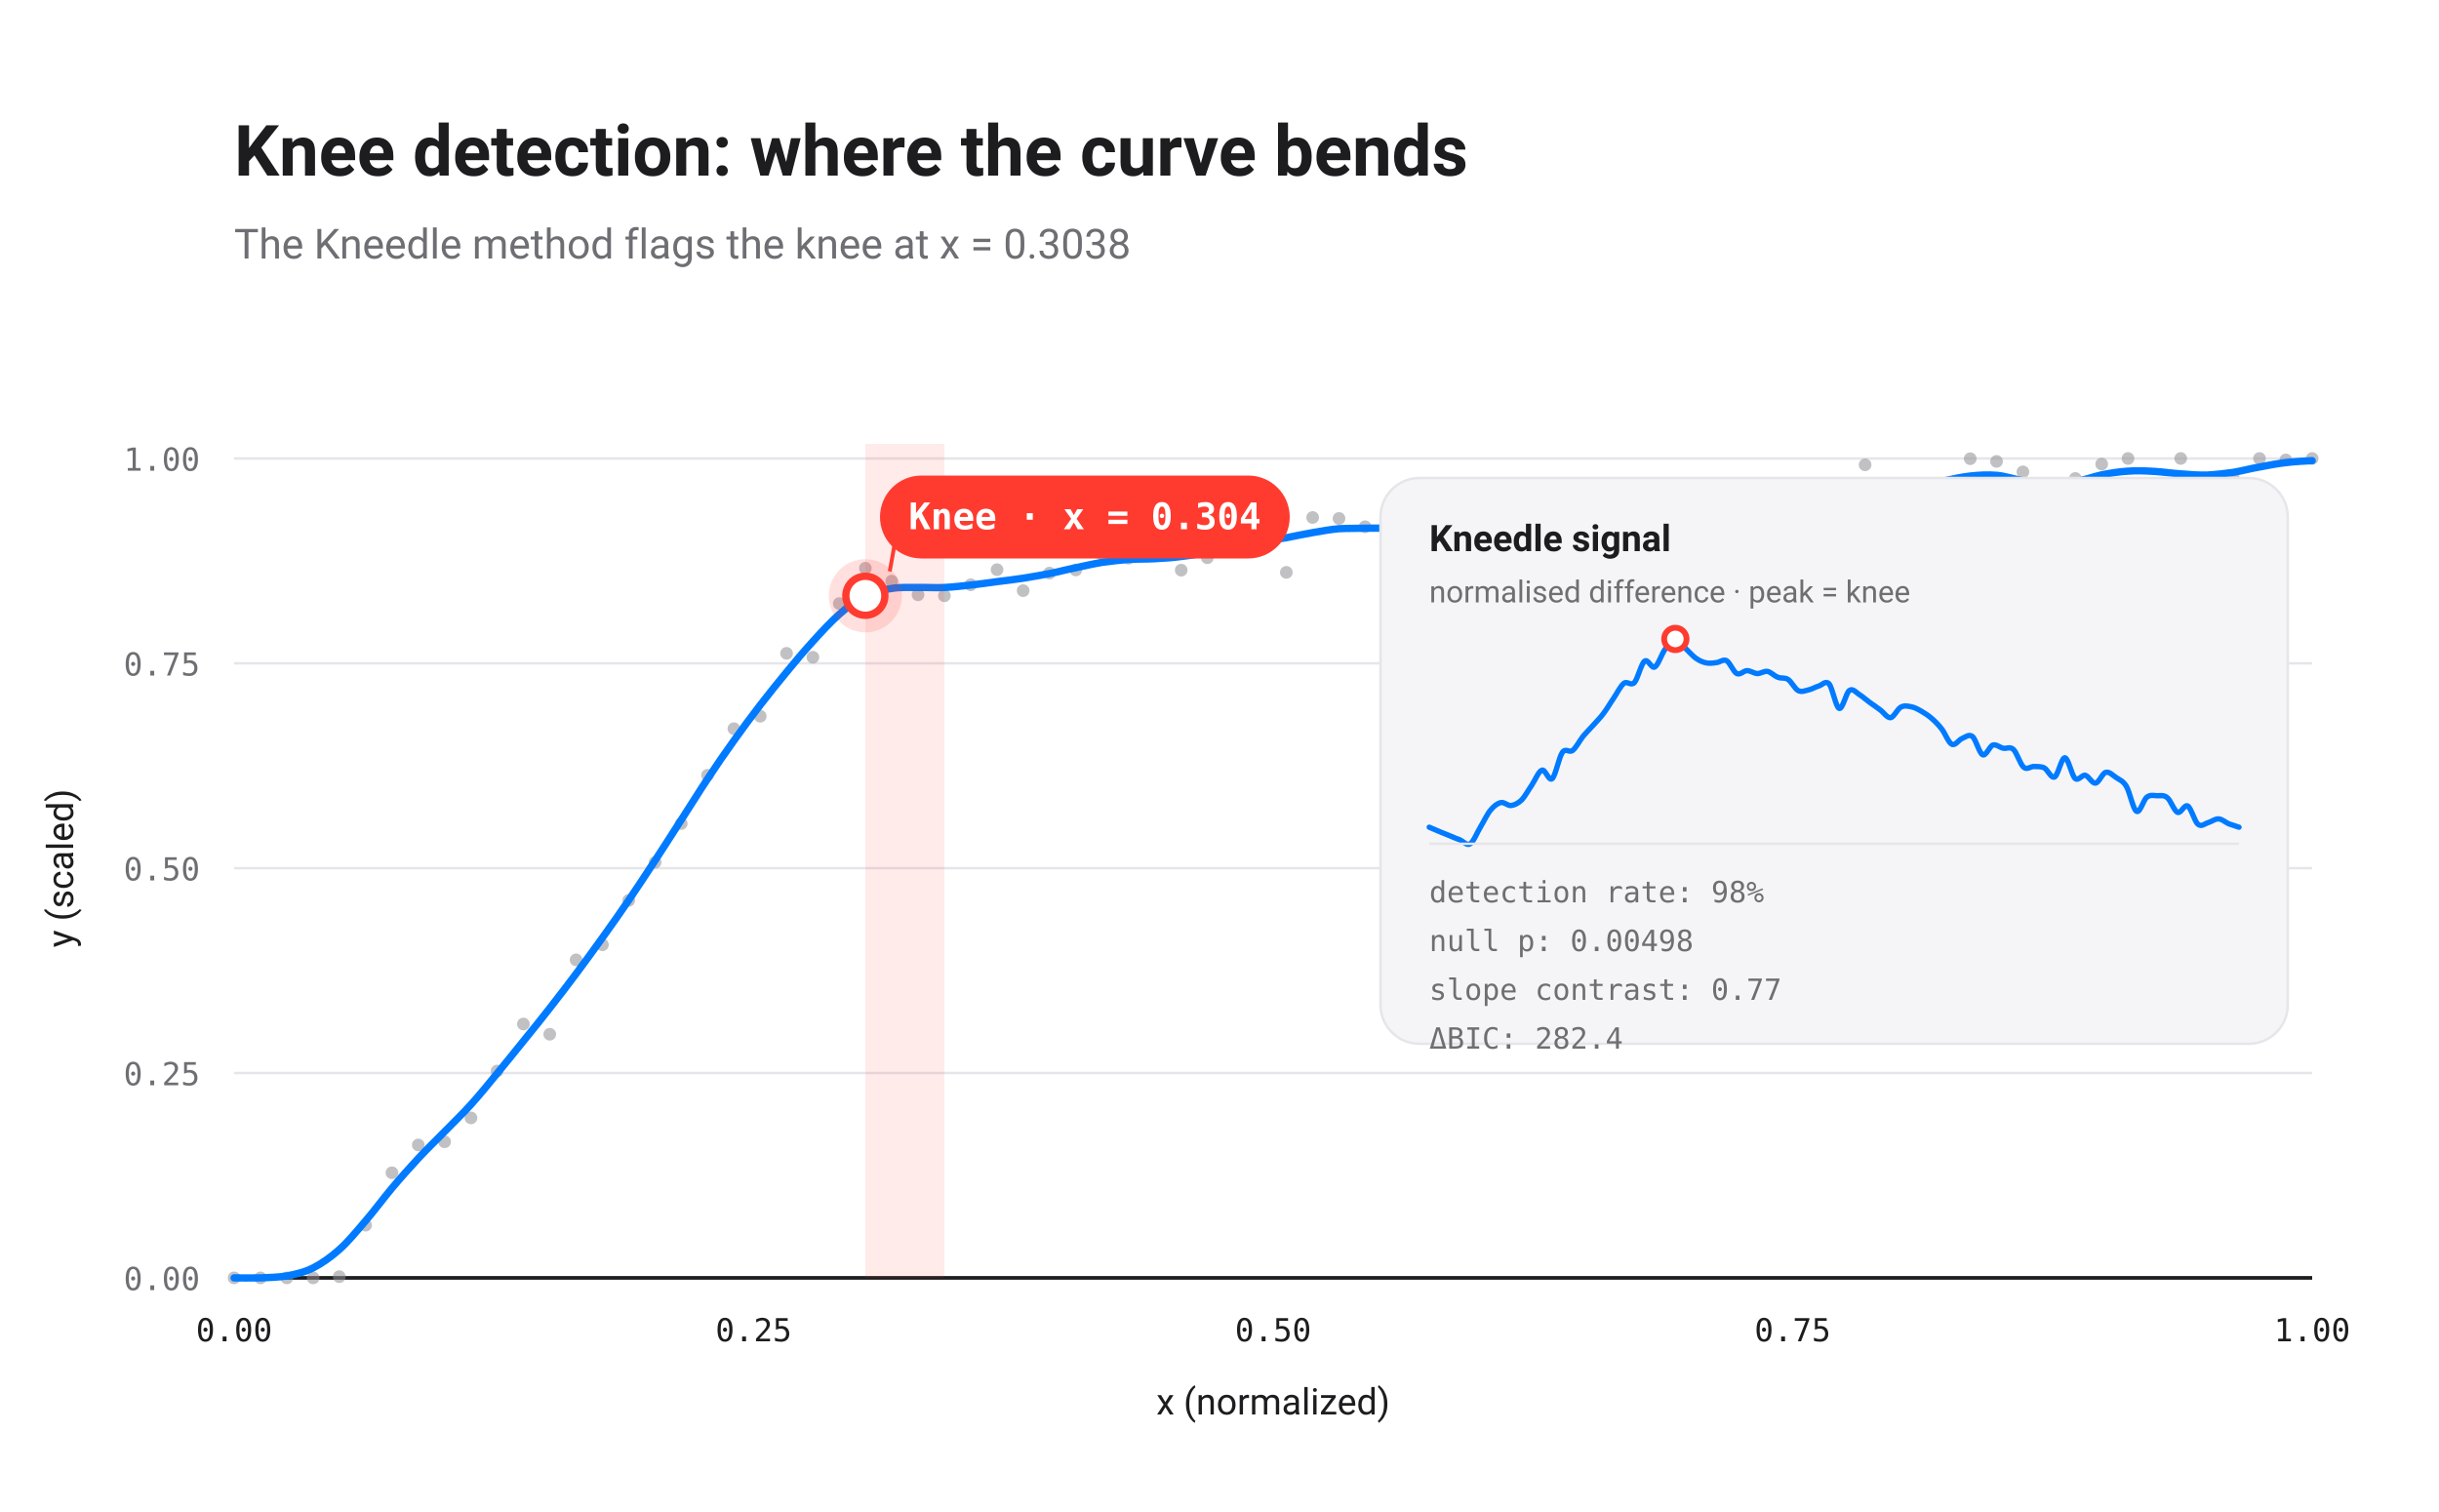
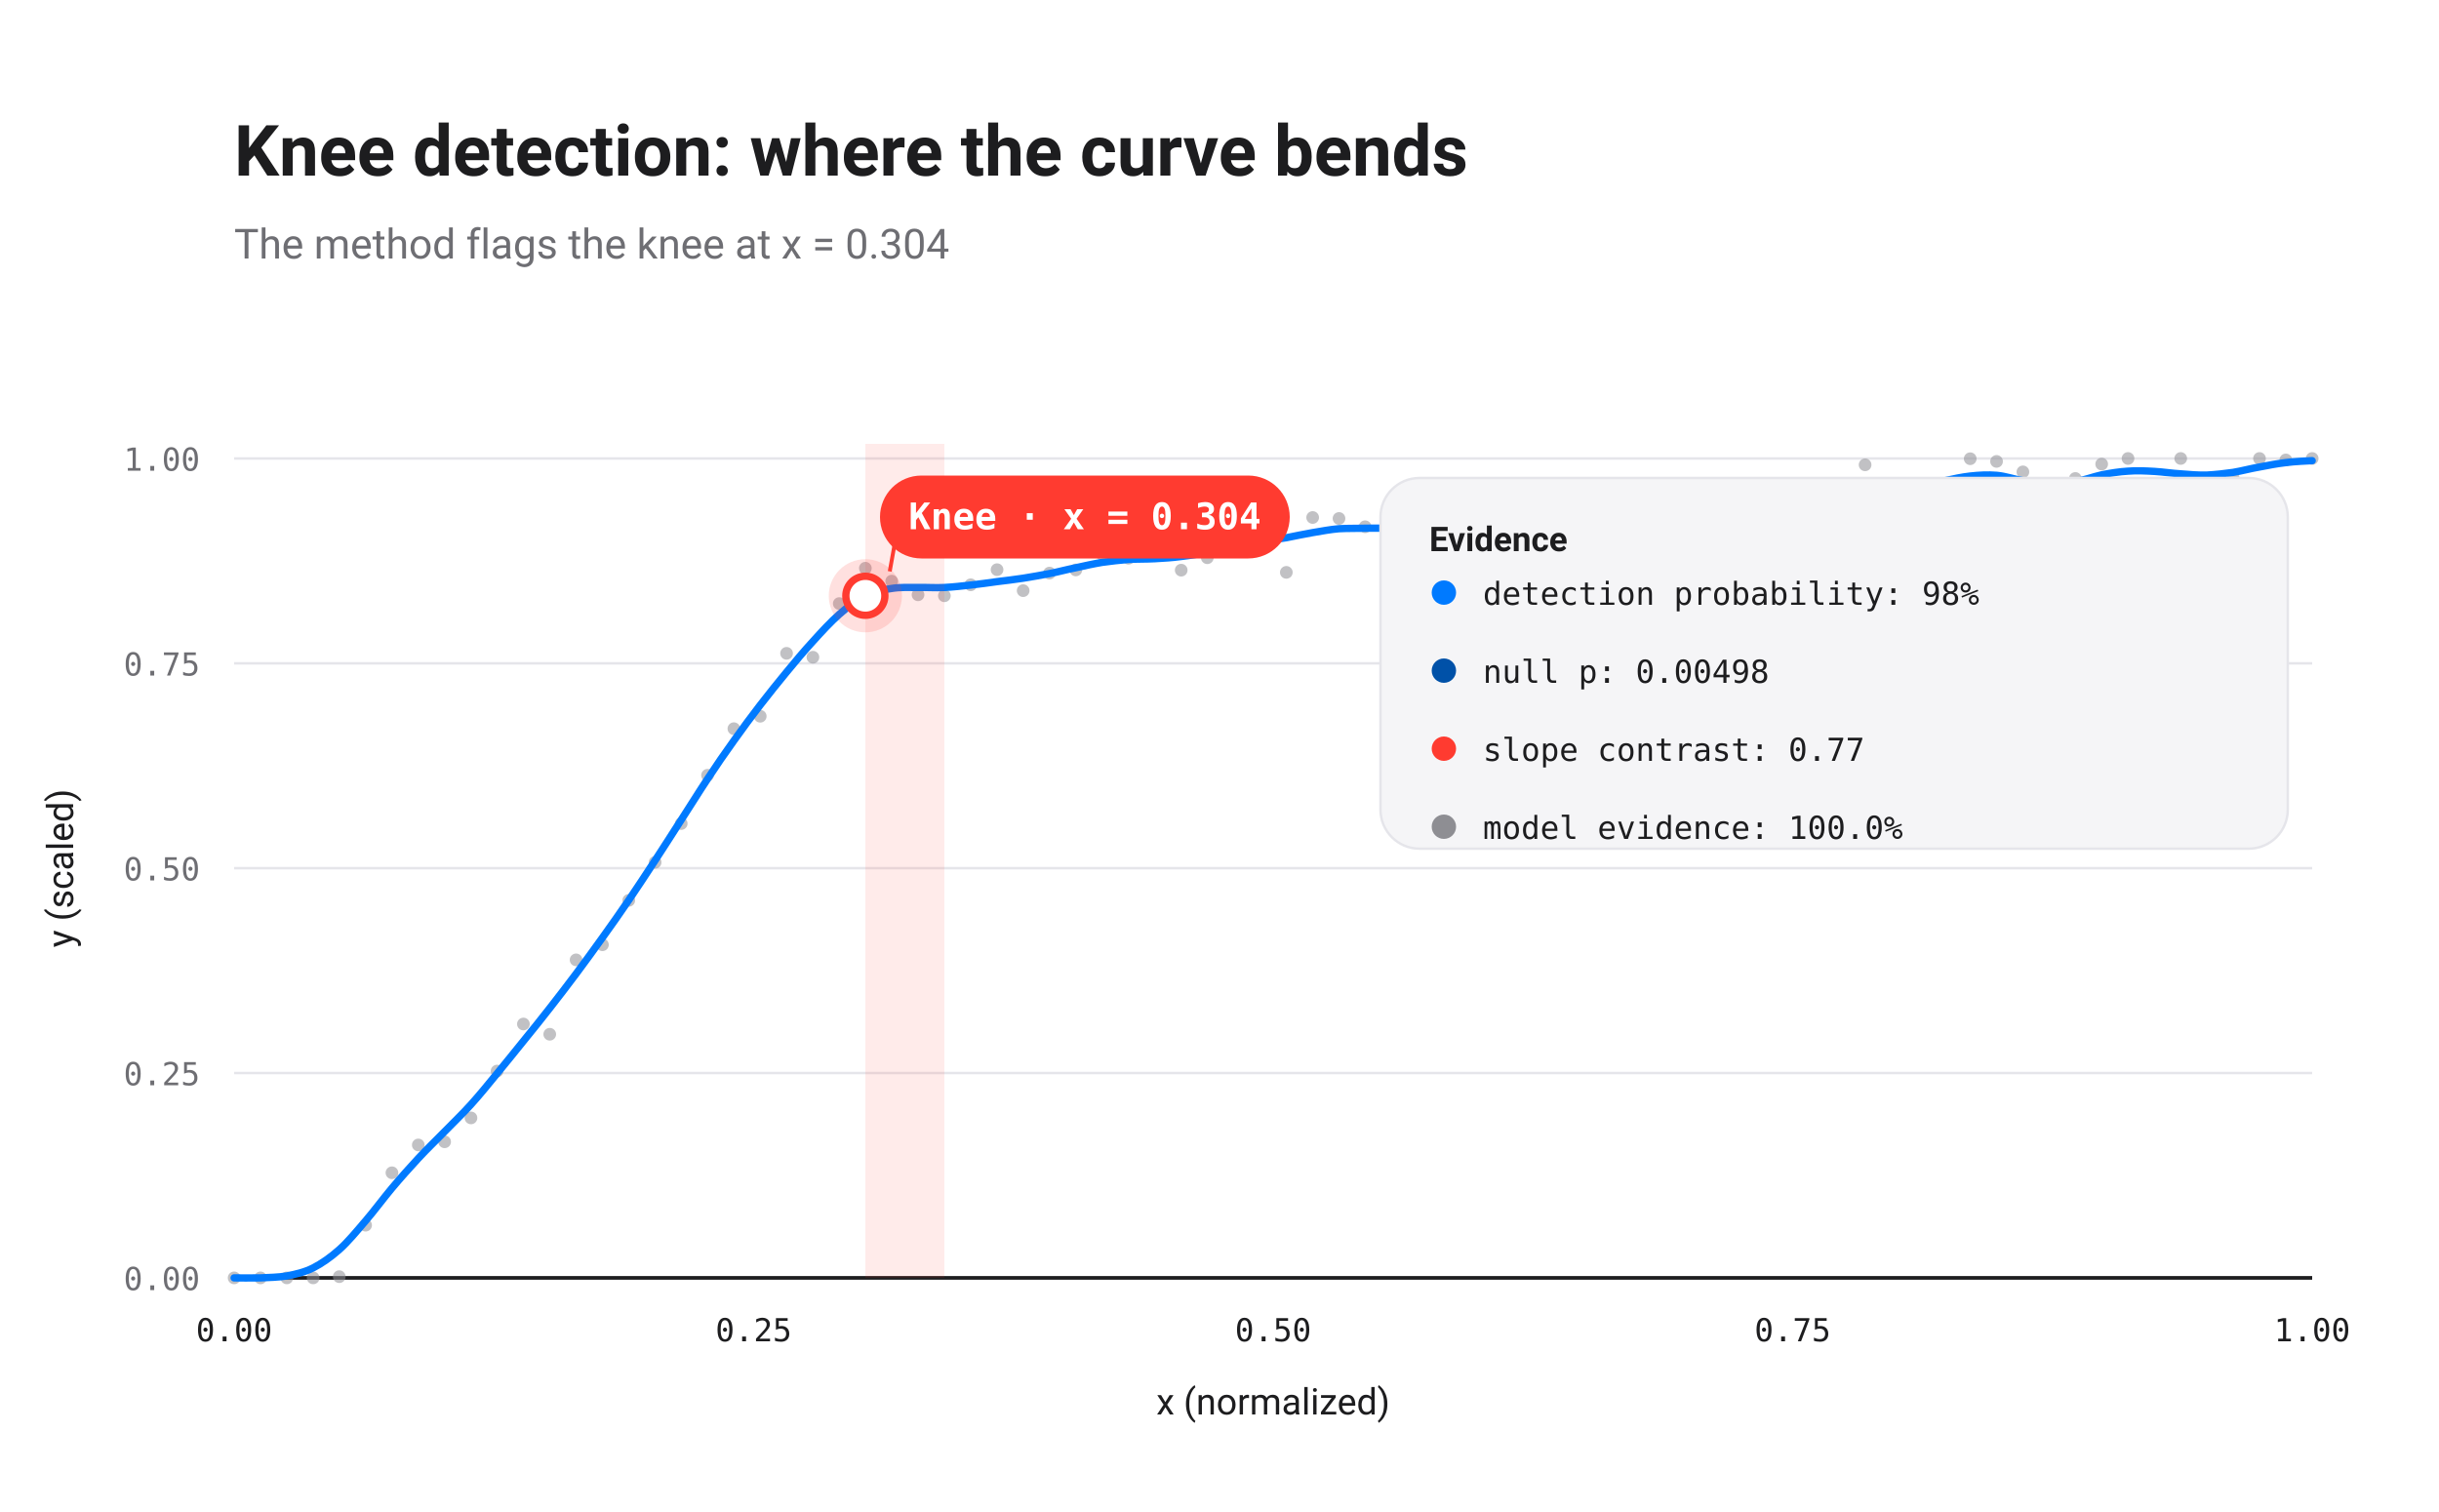
<svg xmlns="http://www.w3.org/2000/svg" width="1000" height="620" viewBox="0 0 1000 620" font-family="Roboto, -apple-system, system-ui, sans-serif" role="img" aria-labelledby="kn-title kn-desc">
  <style>@media (prefers-color-scheme: dark){[fill="#FFFFFF"]{fill:#000;}[fill="#1D1D1F"]{fill:#F5F5F7;}[fill="#6E6E73"]{fill:#98989D;}[stroke="#E5E5EA"]{stroke:#2C2C2E;}}</style>
  <rect width="1000" height="620" fill="#FFFFFF" />
  <text x="96" y="72" font-size="29" font-weight="700" fill="#1D1D1F">Knee detection: where the curve bends</text>
-   <text x="96" y="106" font-size="17" fill="#6E6E73">The Kneedle method flags the knee at x = 0.3038</text>
+   <text x="96" y="106" font-size="17" fill="#6E6E73">The method flags the knee at x = 0.304</text>
  <line x1="96.0" y1="524.0" x2="948.0" y2="524.0" stroke="#E5E5EA" stroke-width="1" />
  <text x="82.0" y="529.0" text-anchor="end" font-family="Roboto Mono, ui-monospace, SFMono-Regular, monospace" font-size="13" fill="#6E6E73">0.00</text>
  <line x1="96.0" y1="440.0" x2="948.0" y2="440.0" stroke="#E5E5EA" stroke-width="1" />
  <text x="82.0" y="445.0" text-anchor="end" font-family="Roboto Mono, ui-monospace, SFMono-Regular, monospace" font-size="13" fill="#6E6E73">0.25</text>
  <line x1="96.0" y1="356.0" x2="948.0" y2="356.0" stroke="#E5E5EA" stroke-width="1" />
  <text x="82.0" y="361.0" text-anchor="end" font-family="Roboto Mono, ui-monospace, SFMono-Regular, monospace" font-size="13" fill="#6E6E73">0.50</text>
  <line x1="96.0" y1="272.0" x2="948.0" y2="272.0" stroke="#E5E5EA" stroke-width="1" />
  <text x="82.0" y="277.0" text-anchor="end" font-family="Roboto Mono, ui-monospace, SFMono-Regular, monospace" font-size="13" fill="#6E6E73">0.75</text>
  <line x1="96.0" y1="188.0" x2="948.0" y2="188.0" stroke="#E5E5EA" stroke-width="1" />
  <text x="82.0" y="193.0" text-anchor="end" font-family="Roboto Mono, ui-monospace, SFMono-Regular, monospace" font-size="13" fill="#6E6E73">1.00</text>
  <line x1="96.0" y1="524.0" x2="948.0" y2="524.0" stroke="#1D1D1F" stroke-width="1.5" />
  <text x="96.0" y="550.0" text-anchor="middle" font-family="Roboto Mono, ui-monospace, SFMono-Regular, monospace" font-size="13" fill="#1D1D1F">0.00</text>
  <text x="309.0" y="550.0" text-anchor="middle" font-family="Roboto Mono, ui-monospace, SFMono-Regular, monospace" font-size="13" fill="#1D1D1F">0.25</text>
  <text x="522.0" y="550.0" text-anchor="middle" font-family="Roboto Mono, ui-monospace, SFMono-Regular, monospace" font-size="13" fill="#1D1D1F">0.50</text>
  <text x="735.0" y="550.0" text-anchor="middle" font-family="Roboto Mono, ui-monospace, SFMono-Regular, monospace" font-size="13" fill="#1D1D1F">0.75</text>
  <text x="948.0" y="550.0" text-anchor="middle" font-family="Roboto Mono, ui-monospace, SFMono-Regular, monospace" font-size="13" fill="#1D1D1F">1.00</text>
  <text x="522.0" y="580.0" text-anchor="middle" font-size="15" fill="#1D1D1F">x (normalized)</text>
  <text x="30" y="356.0" text-anchor="middle" font-size="15" fill="#1D1D1F" transform="rotate(-90 30 356.0)">y (scaled)</text>
  <circle cx="96.0" cy="524.0" r="2.6" fill="#8E8E93" opacity="0.55" />
  <circle cx="106.8" cy="524.0" r="2.6" fill="#8E8E93" opacity="0.55" />
  <circle cx="117.6" cy="524.0" r="2.6" fill="#8E8E93" opacity="0.55" />
  <circle cx="128.4" cy="524.0" r="2.6" fill="#8E8E93" opacity="0.55" />
  <circle cx="139.1" cy="523.5" r="2.6" fill="#8E8E93" opacity="0.55" />
  <circle cx="149.9" cy="502.4" r="2.6" fill="#8E8E93" opacity="0.55" />
  <circle cx="160.7" cy="480.9" r="2.6" fill="#8E8E93" opacity="0.55" />
  <circle cx="171.5" cy="469.5" r="2.6" fill="#8E8E93" opacity="0.55" />
  <circle cx="182.3" cy="468.2" r="2.6" fill="#8E8E93" opacity="0.55" />
  <circle cx="193.1" cy="458.4" r="2.6" fill="#8E8E93" opacity="0.55" />
  <circle cx="203.8" cy="439.2" r="2.6" fill="#8E8E93" opacity="0.55" />
  <circle cx="214.6" cy="419.9" r="2.6" fill="#8E8E93" opacity="0.55" />
  <circle cx="225.4" cy="424.1" r="2.6" fill="#8E8E93" opacity="0.55" />
  <circle cx="236.2" cy="393.6" r="2.6" fill="#8E8E93" opacity="0.55" />
  <circle cx="247.0" cy="387.4" r="2.6" fill="#8E8E93" opacity="0.55" />
  <circle cx="257.8" cy="369.2" r="2.6" fill="#8E8E93" opacity="0.55" />
  <circle cx="268.6" cy="353.6" r="2.6" fill="#8E8E93" opacity="0.55" />
  <circle cx="279.3" cy="337.7" r="2.6" fill="#8E8E93" opacity="0.55" />
  <circle cx="290.1" cy="317.9" r="2.6" fill="#8E8E93" opacity="0.55" />
  <circle cx="300.9" cy="298.8" r="2.6" fill="#8E8E93" opacity="0.55" />
  <circle cx="311.7" cy="293.7" r="2.6" fill="#8E8E93" opacity="0.55" />
  <circle cx="322.5" cy="267.9" r="2.6" fill="#8E8E93" opacity="0.55" />
  <circle cx="333.3" cy="269.5" r="2.6" fill="#8E8E93" opacity="0.55" />
  <circle cx="344.1" cy="247.5" r="2.6" fill="#8E8E93" opacity="0.55" />
  <circle cx="354.8" cy="233.0" r="2.6" fill="#8E8E93" opacity="0.55" />
  <circle cx="365.6" cy="238.3" r="2.6" fill="#8E8E93" opacity="0.55" />
  <circle cx="376.4" cy="243.9" r="2.6" fill="#8E8E93" opacity="0.55" />
  <circle cx="387.2" cy="244.3" r="2.6" fill="#8E8E93" opacity="0.55" />
  <circle cx="398.0" cy="239.8" r="2.6" fill="#8E8E93" opacity="0.55" />
  <circle cx="408.8" cy="233.6" r="2.6" fill="#8E8E93" opacity="0.55" />
  <circle cx="419.5" cy="242.2" r="2.6" fill="#8E8E93" opacity="0.55" />
  <circle cx="430.3" cy="235.0" r="2.6" fill="#8E8E93" opacity="0.55" />
  <circle cx="441.1" cy="233.7" r="2.6" fill="#8E8E93" opacity="0.55" />
  <circle cx="451.9" cy="227.3" r="2.6" fill="#8E8E93" opacity="0.55" />
  <circle cx="462.7" cy="228.9" r="2.6" fill="#8E8E93" opacity="0.55" />
  <circle cx="473.5" cy="226.9" r="2.6" fill="#8E8E93" opacity="0.55" />
  <circle cx="484.3" cy="233.8" r="2.6" fill="#8E8E93" opacity="0.55" />
  <circle cx="495.0" cy="228.7" r="2.6" fill="#8E8E93" opacity="0.55" />
  <circle cx="505.8" cy="220.7" r="2.6" fill="#8E8E93" opacity="0.55" />
  <circle cx="516.6" cy="214.3" r="2.6" fill="#8E8E93" opacity="0.55" />
  <circle cx="527.4" cy="234.7" r="2.6" fill="#8E8E93" opacity="0.55" />
  <circle cx="538.2" cy="212.2" r="2.6" fill="#8E8E93" opacity="0.55" />
  <circle cx="549.0" cy="212.6" r="2.6" fill="#8E8E93" opacity="0.55" />
  <circle cx="559.7" cy="216.0" r="2.6" fill="#8E8E93" opacity="0.55" />
  <circle cx="570.5" cy="219.1" r="2.6" fill="#8E8E93" opacity="0.55" />
  <circle cx="581.3" cy="222.6" r="2.6" fill="#8E8E93" opacity="0.55" />
  <circle cx="592.1" cy="207.9" r="2.6" fill="#8E8E93" opacity="0.55" />
  <circle cx="602.9" cy="203.1" r="2.6" fill="#8E8E93" opacity="0.55" />
  <circle cx="613.7" cy="203.4" r="2.6" fill="#8E8E93" opacity="0.55" />
  <circle cx="624.5" cy="206.2" r="2.6" fill="#8E8E93" opacity="0.55" />
  <circle cx="635.2" cy="212.7" r="2.6" fill="#8E8E93" opacity="0.55" />
  <circle cx="646.0" cy="223.9" r="2.6" fill="#8E8E93" opacity="0.55" />
  <circle cx="656.8" cy="213.6" r="2.6" fill="#8E8E93" opacity="0.55" />
  <circle cx="667.6" cy="207.5" r="2.6" fill="#8E8E93" opacity="0.55" />
  <circle cx="678.4" cy="221.7" r="2.6" fill="#8E8E93" opacity="0.55" />
  <circle cx="689.2" cy="207.7" r="2.6" fill="#8E8E93" opacity="0.55" />
  <circle cx="699.9" cy="206.5" r="2.6" fill="#8E8E93" opacity="0.55" />
  <circle cx="710.7" cy="203.4" r="2.6" fill="#8E8E93" opacity="0.55" />
  <circle cx="721.5" cy="217.1" r="2.6" fill="#8E8E93" opacity="0.55" />
  <circle cx="732.3" cy="212.1" r="2.6" fill="#8E8E93" opacity="0.55" />
  <circle cx="743.1" cy="209.4" r="2.6" fill="#8E8E93" opacity="0.55" />
  <circle cx="753.9" cy="214.1" r="2.6" fill="#8E8E93" opacity="0.55" />
  <circle cx="764.7" cy="190.6" r="2.6" fill="#8E8E93" opacity="0.55" />
  <circle cx="775.4" cy="207.0" r="2.6" fill="#8E8E93" opacity="0.55" />
  <circle cx="786.2" cy="199.7" r="2.6" fill="#8E8E93" opacity="0.55" />
  <circle cx="797.0" cy="203.3" r="2.6" fill="#8E8E93" opacity="0.55" />
  <circle cx="807.8" cy="188.1" r="2.6" fill="#8E8E93" opacity="0.55" />
  <circle cx="818.6" cy="189.2" r="2.6" fill="#8E8E93" opacity="0.55" />
  <circle cx="829.4" cy="193.5" r="2.6" fill="#8E8E93" opacity="0.55" />
  <circle cx="840.2" cy="214.6" r="2.6" fill="#8E8E93" opacity="0.55" />
  <circle cx="850.9" cy="196.2" r="2.6" fill="#8E8E93" opacity="0.55" />
  <circle cx="861.7" cy="190.3" r="2.6" fill="#8E8E93" opacity="0.55" />
  <circle cx="872.5" cy="188.0" r="2.6" fill="#8E8E93" opacity="0.55" />
  <circle cx="883.3" cy="198.5" r="2.6" fill="#8E8E93" opacity="0.55" />
  <circle cx="894.1" cy="188.0" r="2.6" fill="#8E8E93" opacity="0.55" />
  <circle cx="904.9" cy="202.1" r="2.6" fill="#8E8E93" opacity="0.55" />
  <circle cx="915.6" cy="196.0" r="2.6" fill="#8E8E93" opacity="0.55" />
  <circle cx="926.4" cy="188.0" r="2.6" fill="#8E8E93" opacity="0.55" />
  <circle cx="937.2" cy="188.6" r="2.6" fill="#8E8E93" opacity="0.55" />
  <circle cx="948.0" cy="188.0" r="2.6" fill="#8E8E93" opacity="0.55" />
  <path d="M96,524 C97.8,524 103.2,524.1 106.8,524 C110.4,523.8 114,523.8 117.6,523.2 C121.2,522.5 124.8,521.7 128.4,519.9 C131.9,518.1 135.5,515.6 139.1,512.4 C142.7,509.2 146.3,504.8 149.9,500.6 C153.5,496.4 157.1,491.5 160.7,487.2 C164.3,482.9 167.9,478.9 171.5,475 C175.1,471.1 178.7,467.7 182.3,464 C185.9,460.3 189.5,456.9 193.1,452.9 C196.7,448.9 200.3,444.5 203.8,440.2 C207.4,435.8 211,431.4 214.6,426.9 C218.2,422.5 221.8,418 225.4,413.4 C229,408.8 232.6,404.1 236.2,399.3 C239.8,394.5 243.4,389.5 247,384.5 C250.6,379.5 254.2,374.4 257.8,369.1 C261.4,363.8 265,358.3 268.6,352.8 C272.2,347.3 275.7,341.8 279.3,336.2 C282.9,330.7 286.5,324.8 290.1,319.4 C293.7,313.9 297.3,308.7 300.9,303.7 C304.5,298.6 308.1,293.8 311.7,289.1 C315.3,284.5 318.9,279.9 322.5,275.6 C326.1,271.2 329.7,266.9 333.3,263 C336.9,259 340.5,255.1 344.1,251.9 C347.6,248.8 351.2,246.1 354.8,244.3 C358.4,242.5 362,241.8 365.6,241.3 C369.2,240.7 372.8,240.9 376.4,240.9 C380,240.8 383.6,241.1 387.2,240.9 C390.8,240.7 394.4,240.3 398,239.9 C401.6,239.5 405.2,239 408.8,238.5 C412.4,238.1 415.9,237.6 419.5,237.1 C423.1,236.5 426.7,235.9 430.3,235.2 C433.9,234.5 437.5,233.5 441.1,232.8 C444.7,232 448.3,231.2 451.9,230.6 C455.5,230.1 459.1,229.7 462.7,229.4 C466.3,229.2 469.9,229.3 473.5,229.1 C477.1,228.9 480.7,228.7 484.3,228.2 C487.8,227.8 491.4,227.2 495,226.5 C498.6,225.8 502.2,224.7 505.8,224 C509.4,223.2 513,222.7 516.6,222.1 C520.2,221.5 523.8,221.1 527.4,220.5 C531,219.8 534.6,219 538.2,218.4 C541.8,217.8 545.4,217.1 549,216.8 C552.6,216.6 556.2,216.7 559.7,216.6 C563.3,216.5 566.9,216.7 570.5,216.4 C574.1,216 577.7,215.6 581.3,214.7 C584.9,213.8 588.5,212.2 592.1,211 C595.7,209.9 599.3,208.3 602.9,207.6 C606.5,207 610.1,206.7 613.7,206.9 C617.3,207.1 620.9,208.1 624.5,208.9 C628.1,209.8 631.6,211.3 635.2,212.2 C638.8,213.2 642.4,214.2 646,214.6 C649.6,215 653.2,214.9 656.8,214.8 C660.4,214.7 664,214.3 667.6,213.9 C671.2,213.5 674.8,213 678.4,212.4 C682,211.8 685.6,211.1 689.2,210.5 C692.8,210 696.4,209.4 699.9,209.2 C703.5,209 707.1,209.1 710.7,209.4 C714.3,209.6 717.9,210.3 721.5,210.6 C725.1,210.8 728.7,211 732.3,210.9 C735.9,210.7 739.5,210.2 743.1,209.5 C746.7,208.8 750.3,207.6 753.9,206.6 C757.5,205.6 761.1,204.4 764.7,203.6 C768.3,202.8 771.8,202.3 775.4,201.6 C779,201 782.6,200.6 786.2,199.9 C789.8,199.2 793.4,198 797,197.2 C800.6,196.4 804.2,195.6 807.8,195.2 C811.4,194.8 815,194.6 818.6,194.9 C822.2,195.2 825.8,196.5 829.4,197.1 C833,197.7 836.6,198.5 840.2,198.6 C843.7,198.6 847.3,198.2 850.9,197.5 C854.5,196.9 858.1,195.5 861.7,194.7 C865.3,194 868.9,193.4 872.5,193.2 C876.1,192.9 879.7,193.1 883.3,193.3 C886.9,193.5 890.5,194.1 894.1,194.3 C897.7,194.6 901.3,194.9 904.9,194.8 C908.5,194.6 912.1,194.2 915.6,193.7 C919.2,193.1 922.8,192.1 926.4,191.5 C930,190.8 933.6,190.1 937.2,189.7 C940.8,189.2 946.2,189 948,188.9" fill="none" stroke="#007AFF" stroke-width="3" stroke-linecap="round" stroke-linejoin="round" />
  <rect x="354.8" y="182.0" width="32.4" height="342.0" fill="#FF3B30" fill-opacity="0.10" />
  <circle cx="354.8" cy="244.3" r="15" fill="#FF3B30" opacity="0.16" />
  <circle cx="354.8" cy="244.3" r="8" fill="#FFFFFF" stroke="#FF3B30" stroke-width="3" />
  <line x1="364.8" y1="234.3" x2="368.8" y2="212.0" stroke="#FF3B30" stroke-width="1.6" />
  <rect x="360.8" y="195.0" width="168" height="34" rx="17" fill="#FF3B30" />
  <text x="444.8" y="217.0" text-anchor="middle" font-family="Roboto Mono, ui-monospace, SFMono-Regular, monospace" font-size="15" font-weight="700" fill="#FFFFFF">Knee · x = 0.304</text>
-   <rect x="566" y="196" width="372" height="232" rx="16" fill="#F5F5F7" stroke="#E5E5EA" stroke-width="1" />
-   <text x="586" y="226" font-size="15" font-weight="700" fill="#1D1D1F">Kneedle signal</text>
-   <text x="586" y="247" font-size="12.5" fill="#6E6E73">normalised difference · peak = knee</text>
-   <path d="M586,339.2 C586.7,339.5 588.8,340.4 590.2,341 C591.6,341.6 593,342.1 594.4,342.7 C595.8,343.3 597.2,343.9 598.6,344.4 C600,345 601.4,346.9 602.8,346 C604.2,345.1 605.6,341.4 607,339.1 C608.4,336.8 609.8,333.7 611.2,332.1 C612.6,330.4 614,329.4 615.4,329.1 C616.8,328.8 618.2,330.5 619.6,330.3 C621,330.1 622.4,329.4 623.8,328.1 C625.2,326.7 626.6,324 628,322 C629.4,319.9 630.8,316.3 632.2,315.8 C633.6,315.3 635,320.5 636.4,319.3 C637.8,318 639.2,310.4 640.6,308.5 C642,306.6 643.4,308.8 644.8,307.7 C646.2,306.6 647.6,303.8 649,302 C650.4,300.3 651.8,299 653.2,297.4 C654.6,295.8 656,294.5 657.4,292.6 C658.8,290.8 660.2,288.3 661.6,286.3 C663,284.2 664.4,281.3 665.8,280.2 C667.2,279.1 668.6,281.4 670.1,279.9 C671.5,278.3 672.9,272.1 674.3,271.1 C675.7,270 677.1,274.3 678.5,273.5 C679.9,272.6 681.3,268.1 682.7,266.2 C684.1,264.3 685.5,262 686.9,262 C688.3,262 689.7,264.6 691.1,265.9 C692.5,267.2 693.9,268.9 695.3,269.9 C696.7,270.9 698.1,271.5 699.5,271.8 C700.9,272.1 702.3,271.9 703.7,271.7 C705.1,271.6 706.5,270.2 707.9,270.9 C709.3,271.7 710.7,275.5 712.1,276.2 C713.5,276.9 714.9,275 716.3,275 C717.7,275 719.1,276.1 720.5,276.2 C721.9,276.2 723.3,275.1 724.7,275.3 C726.1,275.6 727.5,277.2 728.9,277.7 C730.3,278.3 731.7,277.7 733.1,278.6 C734.5,279.5 735.9,282.5 737.3,283.2 C738.7,283.9 740.1,283.2 741.5,282.9 C742.9,282.6 744.3,281.7 745.7,281.3 C747.1,280.9 748.5,278.9 749.9,280.4 C751.3,281.9 752.7,290.1 754.1,290.5 C755.5,290.9 756.9,284 758.3,283.1 C759.7,282.1 761.1,284.1 762.5,284.9 C763.9,285.8 765.3,287.1 766.7,288.1 C768.1,289.1 769.5,290 770.9,291.1 C772.3,292.1 773.7,294.4 775.1,294.3 C776.5,294.1 777.9,290.8 779.3,290 C780.7,289.2 782.1,289.5 783.5,289.8 C784.9,290 786.3,290.8 787.7,291.6 C789.1,292.4 790.5,293.3 791.9,294.5 C793.3,295.7 794.7,297.1 796.1,298.9 C797.5,300.7 798.9,304.6 800.3,305.2 C801.7,305.9 803.1,303.3 804.5,302.8 C805.9,302.2 807.3,300.9 808.7,302 C810.1,303.1 811.5,308.9 812.9,309.5 C814.3,310.1 815.7,306 817.1,305.5 C818.5,305.1 819.9,306.5 821.3,306.8 C822.7,307.1 824.1,306 825.5,307.3 C826.9,308.6 828.3,313.4 829.7,314.6 C831.1,315.8 832.5,314.3 833.9,314.3 C835.4,314.4 836.8,314.2 838.2,314.9 C839.6,315.7 841,319.3 842.4,318.6 C843.8,317.9 845.2,310.7 846.6,310.7 C848,310.8 849.4,318 850.8,319.2 C852.2,320.4 853.6,317.6 855,317.9 C856.4,318.3 857.8,321.4 859.2,321.1 C860.6,320.9 862,317 863.4,316.7 C864.8,316.3 866.2,317.9 867.6,318.8 C869,319.8 870.4,320.1 871.8,322.4 C873.2,324.7 874.6,332 876,332.7 C877.4,333.5 878.8,328 880.2,326.9 C881.6,325.8 883,326.2 884.4,326.3 C885.8,326.3 887.2,325.9 888.6,327.1 C890,328.2 891.4,332.5 892.8,333.1 C894.2,333.7 895.6,329.7 897,330.5 C898.4,331.4 899.8,336.9 901.2,338 C902.6,339.2 904,337.7 905.4,337.3 C906.8,336.9 908.2,335.7 909.6,335.8 C911,335.8 912.4,337.2 913.8,337.8 C915.2,338.3 917.3,339 918,339.2" fill="none" stroke="#007AFF" stroke-width="2.2" stroke-linecap="round" />
-   <line x1="586.0" y1="346.0" x2="918.0" y2="346.0" stroke="#E5E5EA" stroke-width="1" />
-   <circle cx="686.9" cy="262.0" r="4.6" fill="#FFFFFF" stroke="#FF3B30" stroke-width="2.4" />
-   <text x="586.0" y="370.0" font-family="Roboto Mono, ui-monospace, SFMono-Regular, monospace" font-size="12" fill="#6E6E73">detection rate: 98%</text>
-   <text x="586.0" y="390.0" font-family="Roboto Mono, ui-monospace, SFMono-Regular, monospace" font-size="12" fill="#6E6E73">null p: 0.00498</text>
-   <text x="586.0" y="410.0" font-family="Roboto Mono, ui-monospace, SFMono-Regular, monospace" font-size="12" fill="#6E6E73">slope contrast: 0.77</text>
-   <text x="586.0" y="430.0" font-family="Roboto Mono, ui-monospace, SFMono-Regular, monospace" font-size="12" fill="#6E6E73">ΔBIC: 282.4</text>
+   <rect x="566" y="196" width="372" height="152" rx="16" fill="#F5F5F7" stroke="#E5E5EA" stroke-width="1" />
+   <text x="586" y="226" font-size="14" font-weight="700" fill="#1D1D1F">Evidence</text>
+   <circle cx="592.0" cy="243.0" r="5" fill="#007AFF" />
+   <text x="608.0" y="248.0" font-family="Roboto Mono, ui-monospace, SFMono-Regular, monospace" font-size="13" fill="#1D1D1F">detection probability: 98%</text>
+   <circle cx="592.0" cy="275.0" r="5" fill="#0051A8" />
+   <text x="608.0" y="280.0" font-family="Roboto Mono, ui-monospace, SFMono-Regular, monospace" font-size="13" fill="#1D1D1F">null p: 0.00498</text>
+   <circle cx="592.0" cy="307.0" r="5" fill="#FF3B30" />
+   <text x="608.0" y="312.0" font-family="Roboto Mono, ui-monospace, SFMono-Regular, monospace" font-size="13" fill="#1D1D1F">slope contrast: 0.77</text>
+   <circle cx="592.0" cy="339.0" r="5" fill="#8E8E93" />
+   <text x="608.0" y="344.0" font-family="Roboto Mono, ui-monospace, SFMono-Regular, monospace" font-size="13" fill="#1D1D1F">model evidence: 100.0%</text>
</svg>
